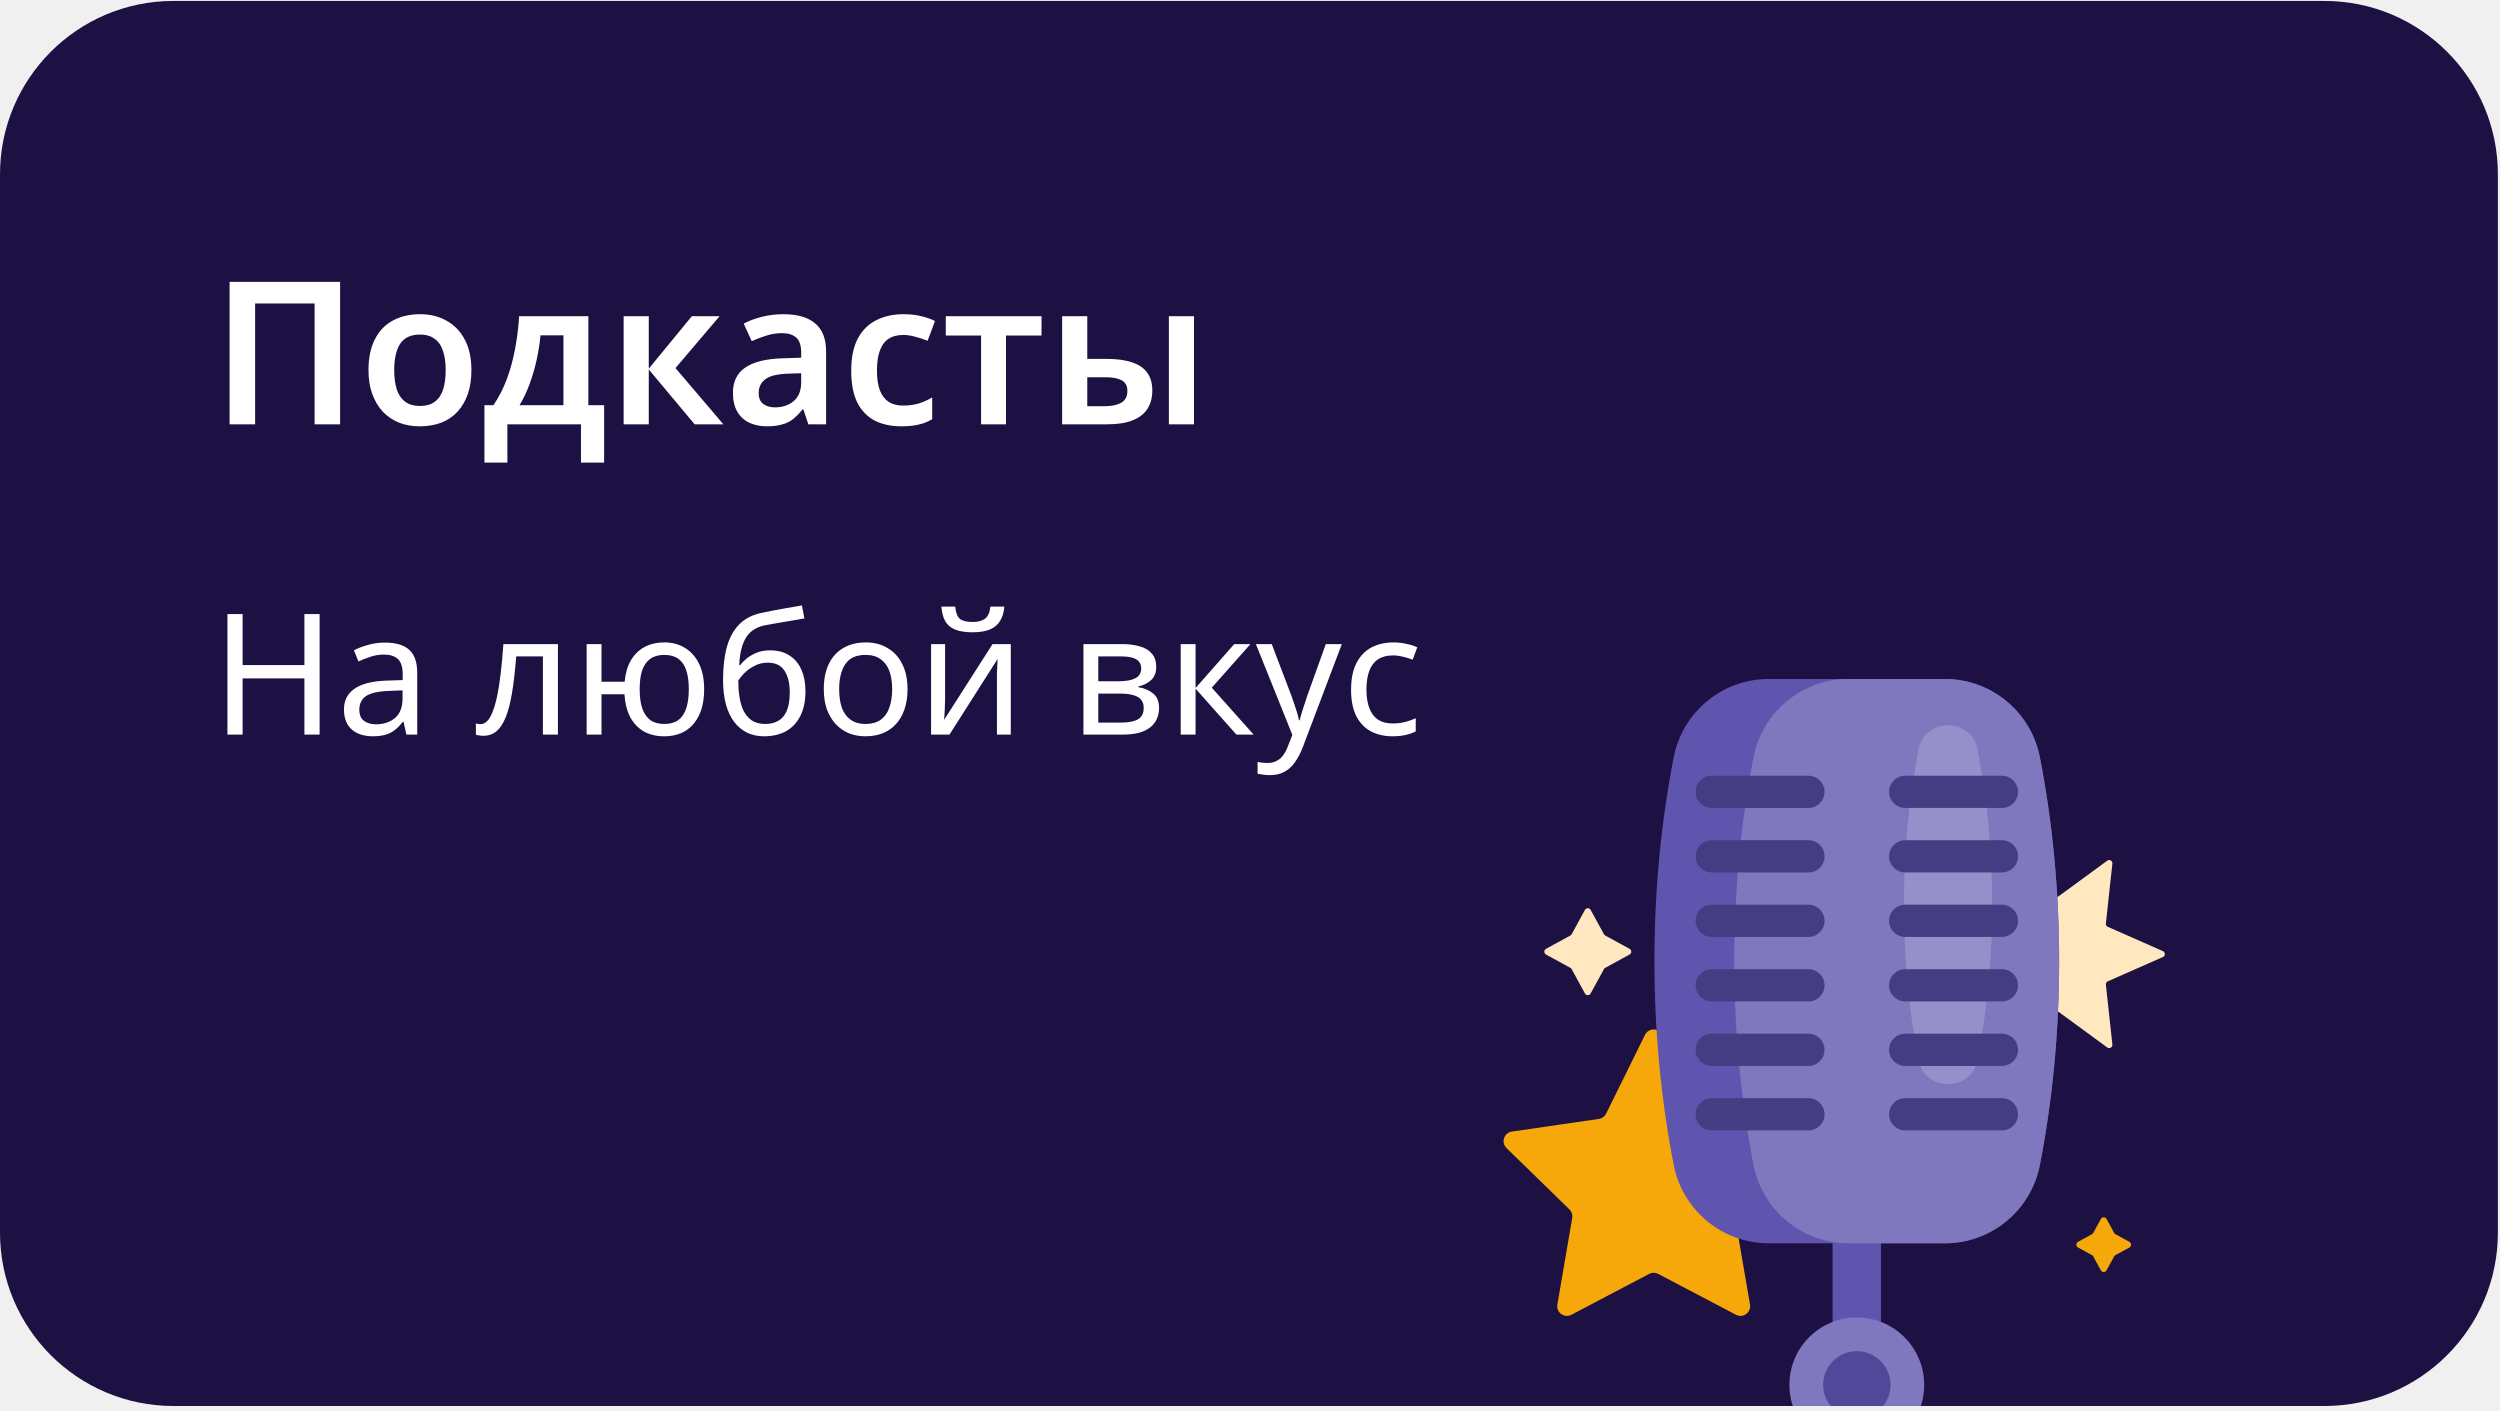
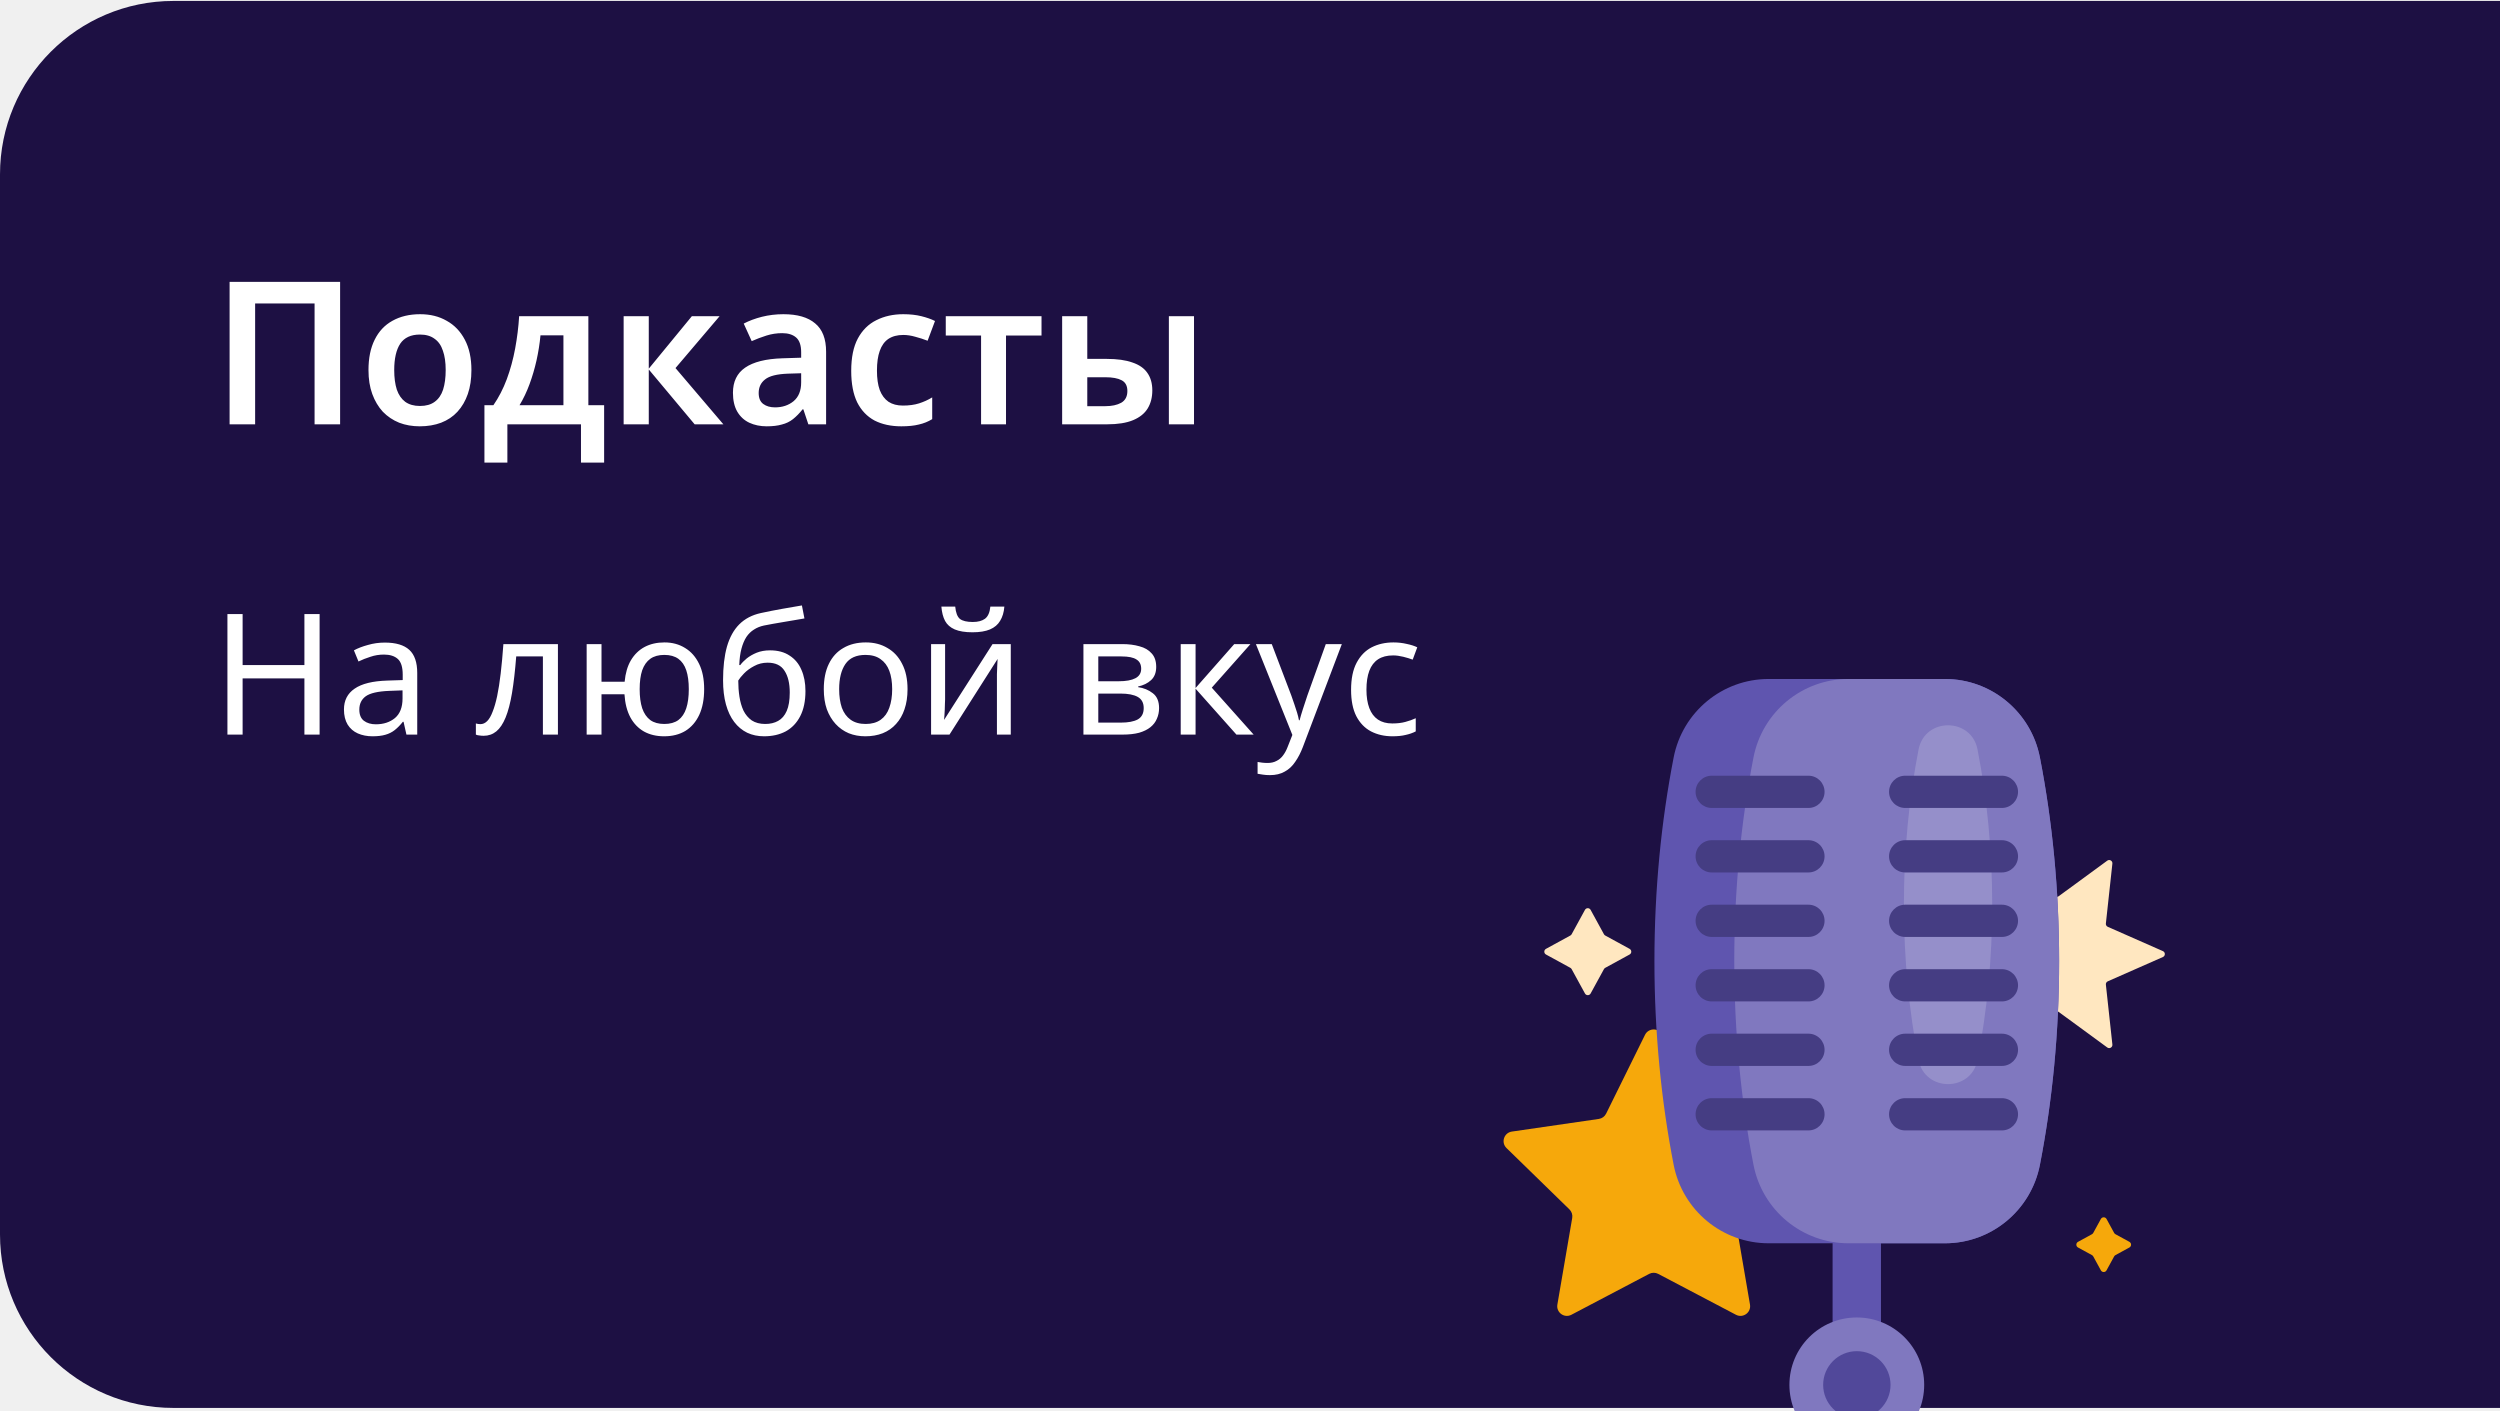
<svg xmlns="http://www.w3.org/2000/svg" width="365" height="206" viewBox="0 0 365 206" fill="none">
  <g clip-path="url(#clip0_109_13864)">
    <rect y="0.138" width="462.193" height="205.419" rx="25.326" fill="url(#paint0_linear_109_13864)" />
    <g clip-path="url(#clip1_109_13864)">
      <path d="M242.704 151.088L248.381 162.592C248.587 163.009 248.985 163.298 249.445 163.364L262.14 165.209C263.299 165.378 263.761 166.801 262.923 167.618L253.737 176.573C253.404 176.897 253.252 177.365 253.33 177.823L255.499 190.467C255.697 191.621 254.486 192.501 253.45 191.956L242.095 185.986C241.683 185.77 241.192 185.77 240.78 185.986L229.425 191.956C228.389 192.501 227.178 191.621 227.376 190.467L229.544 177.823C229.623 177.365 229.471 176.898 229.138 176.573L219.951 167.618C219.113 166.801 219.576 165.378 220.734 165.209L233.43 163.364C233.89 163.298 234.287 163.009 234.493 162.592L240.171 151.088C240.689 150.038 242.186 150.038 242.704 151.088ZM306.728 177.971L305.614 180.007C305.571 180.086 305.506 180.151 305.427 180.194L303.391 181.308C303.064 181.486 303.064 181.955 303.391 182.134L305.427 183.247C305.506 183.291 305.571 183.355 305.614 183.434L306.728 185.471C306.906 185.797 307.375 185.797 307.554 185.471L308.667 183.434C308.711 183.355 308.775 183.29 308.855 183.247L310.891 182.134C311.217 181.955 311.217 181.486 310.891 181.308L308.855 180.194C308.775 180.151 308.711 180.086 308.667 180.007L307.554 177.971C307.375 177.644 306.906 177.644 306.728 177.971Z" fill="#F6A80B" />
      <path d="M232.231 132.841L234.177 136.399C234.22 136.478 234.285 136.543 234.364 136.586L237.922 138.532C238.248 138.711 238.248 139.18 237.922 139.358L234.364 141.304C234.285 141.347 234.22 141.412 234.177 141.491L232.231 145.049C232.052 145.376 231.583 145.376 231.405 145.049L229.459 141.491C229.415 141.412 229.351 141.347 229.272 141.304L225.714 139.358C225.387 139.179 225.387 138.71 225.714 138.532L229.272 136.586C229.351 136.543 229.415 136.478 229.459 136.399L231.405 132.841C231.583 132.514 232.052 132.514 232.231 132.841ZM300.007 130.852L292.907 125.655C292.577 125.413 292.117 125.679 292.161 126.085L293.112 134.832C293.134 135.036 293.022 135.231 292.834 135.314L284.784 138.863C284.409 139.028 284.409 139.56 284.784 139.725L292.834 143.274C293.022 143.357 293.134 143.552 293.112 143.756L292.161 152.502C292.117 152.909 292.577 153.175 292.907 152.933L300.007 147.736C300.172 147.615 300.397 147.615 300.563 147.736L307.662 152.933C307.992 153.175 308.452 152.909 308.408 152.502L307.457 143.756C307.435 143.552 307.548 143.357 307.735 143.274L315.785 139.725C316.16 139.56 316.16 139.028 315.785 138.863L307.735 135.314C307.547 135.231 307.435 135.036 307.457 134.832L308.408 126.085C308.452 125.679 307.992 125.413 307.662 125.655L300.563 130.852C300.397 130.973 300.172 130.973 300.007 130.852Z" fill="#FFE7C0" />
      <path d="M279.943 204.895V219.006C277.053 219.432 274.097 219.653 271.089 219.653C268.081 219.653 265.124 219.432 262.234 219.007V204.895C262.234 201.649 263.981 198.812 266.585 197.27H275.593C278.197 198.812 279.943 201.649 279.943 204.895ZM297.825 110.587C296.532 103.939 290.726 99.131 283.954 99.131H258.224C251.452 99.131 245.646 103.939 244.353 110.587C242.531 119.952 241.547 129.947 241.547 140.325C241.547 150.703 242.531 160.698 244.353 170.063C245.646 176.71 251.452 181.519 258.224 181.519H267.558V194.348H274.62V181.519H283.954C290.726 181.519 296.532 176.71 297.825 170.063C299.646 160.698 300.631 150.703 300.631 140.325C300.631 129.947 299.646 119.952 297.825 110.587Z" fill="#5F55AF" />
      <path d="M283.958 181.519H269.88C263.108 181.519 257.302 176.71 256.009 170.063C254.188 160.698 253.203 150.703 253.203 140.325C253.203 129.947 254.188 119.952 256.009 110.587C257.302 103.939 263.108 99.131 269.88 99.131H283.958C290.73 99.131 296.536 103.939 297.829 110.587C299.651 119.952 300.635 129.947 300.635 140.325C300.635 150.703 299.651 160.698 297.829 170.063C296.536 176.71 290.73 181.519 283.958 181.519ZM280.932 202.189C280.932 207.623 276.527 212.028 271.093 212.028C265.659 212.028 261.255 207.623 261.255 202.189C261.255 196.756 265.659 192.351 271.093 192.351C276.527 192.351 280.932 196.756 280.932 202.189Z" fill="#8078BF" />
      <path d="M290.862 132.086C290.862 139.981 290.113 147.584 288.727 154.709C288.722 154.737 288.716 154.764 288.711 154.792C287.769 159.442 281.062 159.442 280.12 154.792C280.114 154.764 280.109 154.736 280.103 154.709C278.718 147.584 277.969 139.981 277.969 132.086C277.969 124.191 278.718 116.588 280.103 109.464C280.109 109.436 280.114 109.408 280.12 109.38C281.062 104.73 287.768 104.73 288.711 109.38C288.716 109.408 288.722 109.436 288.727 109.464C290.113 116.588 290.862 124.191 290.862 132.086Z" fill="#958FCA" />
      <path d="M276.018 202.189C276.018 204.906 273.816 207.108 271.099 207.108C268.382 207.108 266.18 204.906 266.18 202.189C266.18 199.472 268.382 197.27 271.099 197.27C273.816 197.27 276.018 199.472 276.018 202.189Z" fill="#51489A" />
      <path d="M266.386 115.608C266.386 116.908 265.332 117.962 264.032 117.962H249.909C248.609 117.962 247.555 116.908 247.555 115.608C247.555 114.308 248.609 113.254 249.909 113.254H264.032C265.332 113.254 266.386 114.308 266.386 115.608ZM278.156 117.962H292.28C293.58 117.962 294.633 116.908 294.633 115.608C294.633 114.308 293.58 113.254 292.28 113.254H278.156C276.856 113.254 275.802 114.308 275.802 115.608C275.802 116.908 276.856 117.962 278.156 117.962ZM264.032 122.67H249.909C248.609 122.67 247.555 123.724 247.555 125.024C247.555 126.324 248.609 127.378 249.909 127.378H264.032C265.332 127.378 266.386 126.324 266.386 125.024C266.386 123.724 265.332 122.67 264.032 122.67ZM292.28 122.67H278.156C276.856 122.67 275.802 123.724 275.802 125.024C275.802 126.324 276.856 127.378 278.156 127.378H292.28C293.58 127.378 294.633 126.324 294.633 125.024C294.633 123.724 293.58 122.67 292.28 122.67ZM264.032 132.085H249.909C248.609 132.085 247.555 133.139 247.555 134.439C247.555 135.739 248.609 136.793 249.909 136.793H264.032C265.332 136.793 266.386 135.739 266.386 134.439C266.386 133.139 265.332 132.085 264.032 132.085ZM292.28 132.085H278.156C276.856 132.085 275.802 133.139 275.802 134.439C275.802 135.739 276.856 136.793 278.156 136.793H292.28C293.58 136.793 294.633 135.739 294.633 134.439C294.633 133.139 293.58 132.085 292.28 132.085ZM264.032 141.501H249.909C248.609 141.501 247.555 142.555 247.555 143.855C247.555 145.155 248.609 146.209 249.909 146.209H264.032C265.332 146.209 266.386 145.155 266.386 143.855C266.386 142.555 265.332 141.501 264.032 141.501ZM292.28 141.501H278.156C276.856 141.501 275.802 142.555 275.802 143.855C275.802 145.155 276.856 146.209 278.156 146.209H292.28C293.58 146.209 294.633 145.155 294.633 143.855C294.633 142.555 293.58 141.501 292.28 141.501ZM264.032 150.917H249.909C248.609 150.917 247.555 151.971 247.555 153.271C247.555 154.571 248.609 155.625 249.909 155.625H264.032C265.332 155.625 266.386 154.571 266.386 153.271C266.386 151.971 265.332 150.917 264.032 150.917ZM292.28 150.917H278.156C276.856 150.917 275.802 151.971 275.802 153.271C275.802 154.571 276.856 155.625 278.156 155.625H292.28C293.58 155.625 294.633 154.571 294.633 153.271C294.633 151.971 293.58 150.917 292.28 150.917ZM264.032 160.333H249.909C248.609 160.333 247.555 161.387 247.555 162.687C247.555 163.987 248.609 165.041 249.909 165.041H264.032C265.332 165.041 266.386 163.987 266.386 162.687C266.386 161.387 265.332 160.333 264.032 160.333ZM292.28 160.333H278.156C276.856 160.333 275.802 161.387 275.802 162.687C275.802 163.987 276.856 165.041 278.156 165.041H292.28C293.58 165.041 294.633 163.987 294.633 162.687C294.633 161.387 293.58 160.333 292.28 160.333Z" fill="#453D83" />
    </g>
    <path d="M46.663 107.252H44.444V99.043H35.422V107.252H33.204V89.652H35.422V97.096H44.444V89.652H46.663V107.252ZM56.183 93.817C57.793 93.817 58.985 94.171 59.757 94.877C60.529 95.584 60.916 96.71 60.916 98.255V107.252H59.338L58.919 105.379H58.82C58.443 105.855 58.048 106.258 57.637 106.586C57.243 106.899 56.783 107.129 56.257 107.277C55.747 107.425 55.123 107.498 54.383 107.498C53.595 107.498 52.88 107.359 52.239 107.079C51.614 106.8 51.121 106.373 50.76 105.798C50.398 105.206 50.218 104.466 50.218 103.579C50.218 102.264 50.735 101.254 51.77 100.547C52.806 99.824 54.4 99.43 56.553 99.364L58.796 99.29V98.501C58.796 97.4 58.557 96.636 58.081 96.209C57.604 95.781 56.931 95.568 56.06 95.568C55.369 95.568 54.712 95.674 54.088 95.888C53.463 96.085 52.88 96.315 52.337 96.578L51.672 94.951C52.247 94.639 52.929 94.376 53.718 94.163C54.507 93.933 55.328 93.817 56.183 93.817ZM56.824 100.868C55.18 100.933 54.038 101.196 53.397 101.656C52.773 102.116 52.461 102.766 52.461 103.604C52.461 104.343 52.682 104.886 53.126 105.231C53.586 105.576 54.17 105.748 54.876 105.748C55.994 105.748 56.922 105.444 57.662 104.836C58.401 104.212 58.771 103.259 58.771 101.977V100.794L56.824 100.868ZM81.457 107.252H79.263V95.839H75.368C75.204 97.926 74.999 99.709 74.752 101.188C74.506 102.651 74.194 103.842 73.816 104.762C73.438 105.683 72.986 106.356 72.46 106.784C71.934 107.211 71.318 107.425 70.611 107.425C70.397 107.425 70.184 107.408 69.97 107.375C69.773 107.359 69.609 107.318 69.477 107.252V105.625C69.576 105.658 69.683 105.683 69.797 105.699C69.912 105.715 70.028 105.724 70.143 105.724C70.504 105.724 70.833 105.576 71.129 105.28C71.424 104.984 71.687 104.532 71.917 103.924C72.164 103.316 72.386 102.552 72.583 101.632C72.78 100.695 72.953 99.594 73.101 98.329C73.249 97.063 73.38 95.633 73.495 94.039H81.457V107.252ZM102.807 100.621C102.807 102.084 102.569 103.333 102.092 104.368C101.616 105.387 100.942 106.167 100.071 106.71C99.2 107.236 98.165 107.498 96.965 107.498C95.848 107.498 94.87 107.268 94.032 106.808C93.194 106.332 92.528 105.641 92.035 104.738C91.542 103.817 91.255 102.692 91.172 101.361H87.82V107.252H85.651V94.039H87.82V99.536H91.197C91.312 98.287 91.616 97.244 92.109 96.406C92.618 95.551 93.284 94.902 94.106 94.459C94.944 94.015 95.913 93.793 97.014 93.793C98.148 93.793 99.151 94.064 100.022 94.606C100.893 95.132 101.575 95.905 102.068 96.924C102.561 97.926 102.807 99.158 102.807 100.621ZM93.391 100.621C93.391 101.722 93.514 102.651 93.761 103.407C94.024 104.162 94.418 104.738 94.944 105.132C95.47 105.51 96.152 105.699 96.99 105.699C97.828 105.699 98.51 105.51 99.036 105.132C99.562 104.738 99.948 104.162 100.194 103.407C100.441 102.651 100.564 101.722 100.564 100.621C100.564 99.52 100.441 98.6 100.194 97.86C99.948 97.121 99.562 96.562 99.036 96.184C98.51 95.806 97.828 95.617 96.99 95.617C96.152 95.617 95.47 95.806 94.944 96.184C94.418 96.562 94.024 97.121 93.761 97.86C93.514 98.6 93.391 99.52 93.391 100.621ZM105.567 99.315C105.567 97.392 105.756 95.757 106.134 94.409C106.528 93.045 107.128 91.961 107.933 91.155C108.755 90.334 109.806 89.783 111.088 89.504C112.156 89.274 113.2 89.068 114.219 88.888C115.238 88.707 116.191 88.542 117.078 88.394L117.448 90.293C117.021 90.358 116.544 90.441 116.018 90.539C115.492 90.621 114.958 90.712 114.416 90.81C113.874 90.892 113.348 90.983 112.838 91.081C112.345 91.163 111.91 91.246 111.532 91.328C110.99 91.443 110.505 91.64 110.078 91.919C109.65 92.182 109.281 92.544 108.968 93.004C108.673 93.464 108.434 94.031 108.254 94.705C108.073 95.379 107.966 96.176 107.933 97.096H108.081C108.311 96.784 108.623 96.463 109.018 96.135C109.429 95.806 109.913 95.527 110.472 95.297C111.047 95.067 111.696 94.951 112.419 94.951C113.57 94.951 114.523 95.206 115.279 95.716C116.051 96.209 116.626 96.899 117.004 97.786C117.399 98.674 117.596 99.709 117.596 100.892C117.596 102.355 117.341 103.579 116.832 104.565C116.322 105.551 115.616 106.291 114.712 106.784C113.808 107.26 112.756 107.498 111.557 107.498C110.653 107.498 109.831 107.326 109.092 106.981C108.352 106.619 107.719 106.093 107.194 105.403C106.668 104.713 106.265 103.858 105.986 102.84C105.706 101.821 105.567 100.646 105.567 99.315ZM111.729 105.699C112.452 105.699 113.077 105.551 113.603 105.255C114.145 104.959 114.564 104.475 114.86 103.801C115.156 103.127 115.303 102.232 115.303 101.114C115.303 99.766 115.049 98.707 114.539 97.934C114.046 97.145 113.225 96.751 112.074 96.751C111.351 96.751 110.694 96.915 110.102 97.244C109.511 97.556 109.018 97.918 108.623 98.329C108.229 98.739 107.949 99.085 107.785 99.364C107.785 100.169 107.843 100.95 107.958 101.706C108.073 102.462 108.27 103.144 108.549 103.752C108.845 104.343 109.248 104.82 109.757 105.181C110.283 105.526 110.94 105.699 111.729 105.699ZM132.5 100.621C132.5 101.722 132.352 102.7 132.057 103.554C131.777 104.393 131.366 105.107 130.824 105.699C130.298 106.291 129.649 106.743 128.877 107.055C128.121 107.351 127.274 107.498 126.338 107.498C125.467 107.498 124.662 107.351 123.922 107.055C123.183 106.743 122.542 106.291 121.999 105.699C121.457 105.107 121.03 104.393 120.718 103.554C120.422 102.7 120.274 101.722 120.274 100.621C120.274 99.158 120.52 97.926 121.013 96.924C121.506 95.905 122.213 95.132 123.133 94.606C124.054 94.064 125.146 93.793 126.412 93.793C127.611 93.793 128.663 94.064 129.567 94.606C130.487 95.132 131.202 95.905 131.712 96.924C132.237 97.926 132.5 99.158 132.5 100.621ZM122.517 100.621C122.517 101.656 122.648 102.56 122.911 103.333C123.191 104.088 123.618 104.672 124.193 105.083C124.768 105.494 125.5 105.699 126.387 105.699C127.274 105.699 128.006 105.494 128.581 105.083C129.156 104.672 129.575 104.088 129.838 103.333C130.117 102.56 130.257 101.656 130.257 100.621C130.257 99.569 130.117 98.674 129.838 97.934C129.559 97.195 129.131 96.628 128.556 96.233C127.998 95.822 127.266 95.617 126.362 95.617C125.015 95.617 124.037 96.061 123.429 96.948C122.821 97.835 122.517 99.06 122.517 100.621ZM146.637 88.567C146.571 89.389 146.365 90.079 146.02 90.638C145.692 91.196 145.199 91.615 144.541 91.895C143.884 92.174 143.029 92.314 141.978 92.314C140.909 92.314 140.047 92.174 139.389 91.895C138.748 91.615 138.28 91.205 137.984 90.662C137.688 90.104 137.508 89.405 137.442 88.567H139.463C139.545 89.454 139.776 90.054 140.153 90.367C140.548 90.662 141.172 90.81 142.027 90.81C142.783 90.81 143.374 90.654 143.802 90.342C144.245 90.013 144.508 89.422 144.591 88.567H146.637ZM137.984 102.1C137.984 102.248 137.976 102.462 137.96 102.741C137.96 103.004 137.951 103.291 137.935 103.604C137.919 103.9 137.902 104.187 137.886 104.466C137.869 104.729 137.853 104.943 137.836 105.107L144.911 94.039H147.573V107.252H145.552V99.463C145.552 99.2 145.552 98.854 145.552 98.427C145.568 98 145.585 97.581 145.601 97.17C145.618 96.743 145.634 96.422 145.65 96.209L138.625 107.252H135.938V94.039H137.984V102.1ZM168.806 97.367C168.806 98.189 168.559 98.83 168.066 99.29C167.573 99.75 166.94 100.062 166.168 100.227V100.325C166.99 100.44 167.705 100.736 168.313 101.213C168.921 101.673 169.225 102.396 169.225 103.382C169.225 103.941 169.118 104.458 168.904 104.935C168.707 105.411 168.395 105.822 167.967 106.167C167.54 106.512 166.99 106.784 166.316 106.981C165.642 107.162 164.829 107.252 163.876 107.252H158.181V94.039H163.851C164.788 94.039 165.626 94.146 166.365 94.36C167.121 94.557 167.713 94.902 168.14 95.395C168.584 95.872 168.806 96.529 168.806 97.367ZM166.981 103.382C166.981 102.626 166.694 102.084 166.119 101.755C165.544 101.426 164.697 101.262 163.58 101.262H160.351V105.502H163.629C164.714 105.502 165.544 105.346 166.119 105.033C166.694 104.705 166.981 104.154 166.981 103.382ZM166.612 97.638C166.612 97.014 166.382 96.562 165.922 96.283C165.478 95.987 164.747 95.839 163.728 95.839H160.351V99.463H163.333C164.401 99.463 165.215 99.315 165.774 99.019C166.332 98.723 166.612 98.263 166.612 97.638ZM180.198 94.039H182.565L176.92 100.399L183.033 107.252H180.519L174.553 100.547V107.252H172.384V94.039H174.553V100.448L180.198 94.039ZM183.361 94.039H185.678L188.537 101.558C188.702 102.001 188.85 102.429 188.981 102.84C189.129 103.25 189.26 103.653 189.375 104.047C189.491 104.425 189.581 104.795 189.647 105.157H189.745C189.844 104.746 190 104.212 190.214 103.554C190.427 102.881 190.649 102.207 190.879 101.533L193.566 94.039H195.908L190.214 109.076C189.901 109.898 189.532 110.613 189.104 111.221C188.693 111.845 188.184 112.322 187.576 112.65C186.984 112.995 186.261 113.168 185.407 113.168C185.012 113.168 184.667 113.143 184.371 113.094C184.076 113.061 183.821 113.02 183.607 112.971V111.245C183.788 111.278 184.002 111.311 184.248 111.344C184.511 111.377 184.782 111.393 185.062 111.393C185.571 111.393 186.007 111.295 186.368 111.097C186.746 110.917 187.067 110.645 187.33 110.284C187.592 109.939 187.814 109.528 187.995 109.051L188.685 107.301L183.361 94.039ZM203.297 107.498C202.13 107.498 201.087 107.26 200.167 106.784C199.263 106.307 198.548 105.568 198.022 104.565C197.513 103.563 197.258 102.281 197.258 100.72C197.258 99.093 197.529 97.77 198.071 96.751C198.614 95.732 199.345 94.984 200.265 94.508C201.202 94.031 202.262 93.793 203.445 93.793C204.119 93.793 204.768 93.867 205.392 94.015C206.017 94.146 206.526 94.311 206.921 94.508L206.255 96.307C205.861 96.159 205.401 96.02 204.875 95.888C204.349 95.757 203.856 95.691 203.396 95.691C202.508 95.691 201.777 95.88 201.202 96.258C200.627 96.636 200.199 97.195 199.92 97.934C199.641 98.674 199.501 99.594 199.501 100.695C199.501 101.747 199.641 102.642 199.92 103.382C200.199 104.121 200.618 104.68 201.177 105.058C201.736 105.436 202.434 105.625 203.272 105.625C203.996 105.625 204.628 105.551 205.171 105.403C205.729 105.255 206.239 105.075 206.699 104.861V106.784C206.255 107.014 205.762 107.186 205.22 107.301C204.694 107.433 204.053 107.498 203.297 107.498Z" fill="white" />
    <path d="M33.521 61.951V41.156H49.656V61.951H45.928V44.302H37.249V61.951H33.521ZM68.827 54.029C68.827 55.35 68.652 56.515 68.302 57.524C67.953 58.534 67.448 59.398 66.788 60.116C66.147 60.815 65.351 61.349 64.4 61.718C63.468 62.068 62.429 62.242 61.283 62.242C60.196 62.242 59.196 62.068 58.284 61.718C57.371 61.349 56.575 60.815 55.895 60.116C55.235 59.398 54.721 58.534 54.352 57.524C53.983 56.515 53.798 55.35 53.798 54.029C53.798 52.282 54.099 50.806 54.701 49.602C55.303 48.379 56.167 47.457 57.294 46.836C58.439 46.195 59.788 45.874 61.342 45.874C62.817 45.874 64.109 46.195 65.215 46.836C66.341 47.457 67.225 48.379 67.866 49.602C68.506 50.806 68.827 52.282 68.827 54.029ZM57.556 54.029C57.556 55.136 57.682 56.087 57.934 56.883C58.206 57.66 58.614 58.252 59.157 58.66C59.721 59.068 60.439 59.272 61.313 59.272C62.206 59.272 62.924 59.068 63.468 58.66C64.031 58.252 64.439 57.66 64.691 56.883C64.944 56.087 65.07 55.136 65.07 54.029C65.07 52.903 64.934 51.962 64.662 51.204C64.41 50.428 64.002 49.845 63.439 49.457C62.895 49.049 62.186 48.845 61.313 48.845C59.992 48.845 59.031 49.292 58.429 50.185C57.847 51.078 57.556 52.359 57.556 54.029ZM85.901 46.166V59.155H88.202V67.543H84.824V61.951H74.077V67.543H70.727V59.155H72.038C72.815 58.029 73.465 56.767 73.989 55.369C74.514 53.952 74.921 52.457 75.213 50.884C75.504 49.311 75.698 47.738 75.795 46.166H85.901ZM78.911 48.962C78.795 50.185 78.601 51.408 78.329 52.631C78.057 53.835 77.717 54.99 77.309 56.097C76.902 57.204 76.416 58.223 75.853 59.155H82.261V48.962H78.911ZM101.011 46.166H105.06L98.623 53.738L105.613 61.951H101.419L94.721 53.942V61.951H91.051V46.166H94.721V53.825L101.011 46.166ZM114.378 45.874C116.417 45.874 117.961 46.321 119.009 47.214C120.077 48.088 120.611 49.467 120.611 51.35V61.951H118.019L117.291 59.767H117.174C116.728 60.33 116.262 60.806 115.776 61.194C115.31 61.563 114.767 61.825 114.145 61.98C113.543 62.155 112.806 62.242 111.932 62.242C111 62.242 110.155 62.068 109.398 61.718C108.66 61.369 108.078 60.835 107.651 60.116C107.223 59.379 107.01 58.456 107.01 57.349C107.01 55.718 107.602 54.495 108.786 53.68C109.99 52.845 111.806 52.389 114.233 52.311L116.97 52.224V51.437C116.97 50.428 116.728 49.709 116.242 49.282C115.757 48.855 115.077 48.641 114.204 48.641C113.408 48.641 112.641 48.758 111.903 48.991C111.165 49.224 110.447 49.496 109.748 49.806L108.583 47.243C109.359 46.836 110.243 46.505 111.233 46.253C112.243 46.001 113.291 45.874 114.378 45.874ZM115.048 54.554C113.437 54.612 112.32 54.893 111.699 55.398C111.078 55.884 110.767 56.544 110.767 57.379C110.767 58.116 110.99 58.65 111.437 58.98C111.883 59.311 112.456 59.476 113.155 59.476C114.223 59.476 115.126 59.175 115.864 58.573C116.602 57.951 116.97 57.039 116.97 55.835V54.495L115.048 54.554ZM131.588 62.242C130.093 62.242 128.792 61.961 127.685 61.398C126.598 60.815 125.753 59.932 125.151 58.748C124.569 57.544 124.278 56.01 124.278 54.146C124.278 52.204 124.598 50.632 125.239 49.428C125.899 48.204 126.802 47.311 127.947 46.748C129.093 46.166 130.403 45.874 131.879 45.874C132.869 45.874 133.753 45.971 134.529 46.166C135.306 46.36 135.966 46.593 136.51 46.865L135.432 49.748C134.83 49.515 134.228 49.321 133.626 49.166C133.025 48.991 132.442 48.903 131.879 48.903C131.005 48.903 130.277 49.098 129.695 49.486C129.132 49.874 128.714 50.457 128.442 51.233C128.17 51.991 128.035 52.952 128.035 54.117C128.035 55.243 128.17 56.184 128.442 56.942C128.734 57.699 129.161 58.272 129.724 58.66C130.287 59.029 130.986 59.214 131.821 59.214C132.714 59.214 133.5 59.107 134.18 58.893C134.859 58.679 135.5 58.388 136.102 58.019V61.194C135.5 61.563 134.85 61.825 134.151 61.98C133.471 62.155 132.617 62.242 131.588 62.242ZM152.062 48.991H146.877V61.951H143.237V48.991H138.082V46.166H152.062V48.991ZM155.073 61.951V46.166H158.743V52.398H161.568C163.102 52.398 164.354 52.573 165.325 52.923C166.316 53.253 167.044 53.758 167.51 54.437C167.995 55.117 168.238 55.971 168.238 57C168.238 58.01 168.014 58.883 167.568 59.621C167.121 60.359 166.413 60.932 165.442 61.34C164.471 61.747 163.199 61.951 161.626 61.951H155.073ZM161.393 59.301C162.325 59.301 163.092 59.136 163.694 58.806C164.296 58.456 164.597 57.883 164.597 57.087C164.597 56.33 164.316 55.806 163.753 55.515C163.209 55.223 162.413 55.078 161.364 55.078H158.743V59.301H161.393ZM170.655 61.951V46.166H174.325V61.951H170.655Z" fill="white" />
  </g>
  <defs>
    <linearGradient id="paint0_linear_109_13864" x1="20.095" y1="7.841" x2="481.715" y2="134.285" gradientUnits="userSpaceOnUse">
      <stop stop-color="#1D1043" />
      <stop offset="1" stop-color="#1D1043" />
    </linearGradient>
-     <clipPath id="clip0_109_13864">
+     <clippath id="clip0_109_13864">
      <rect y="0.138" width="364.689" height="205.138" rx="25.326" fill="white" />
-     </clipPath>
-     <clipPath id="clip1_109_13864">
+     </clippath>
+     <clippath id="clip1_109_13864">
      <rect width="120.522" height="120.522" fill="white" transform="translate(210.828 99.1309)" />
-     </clipPath>
+     </clippath>
  </defs>
</svg>
